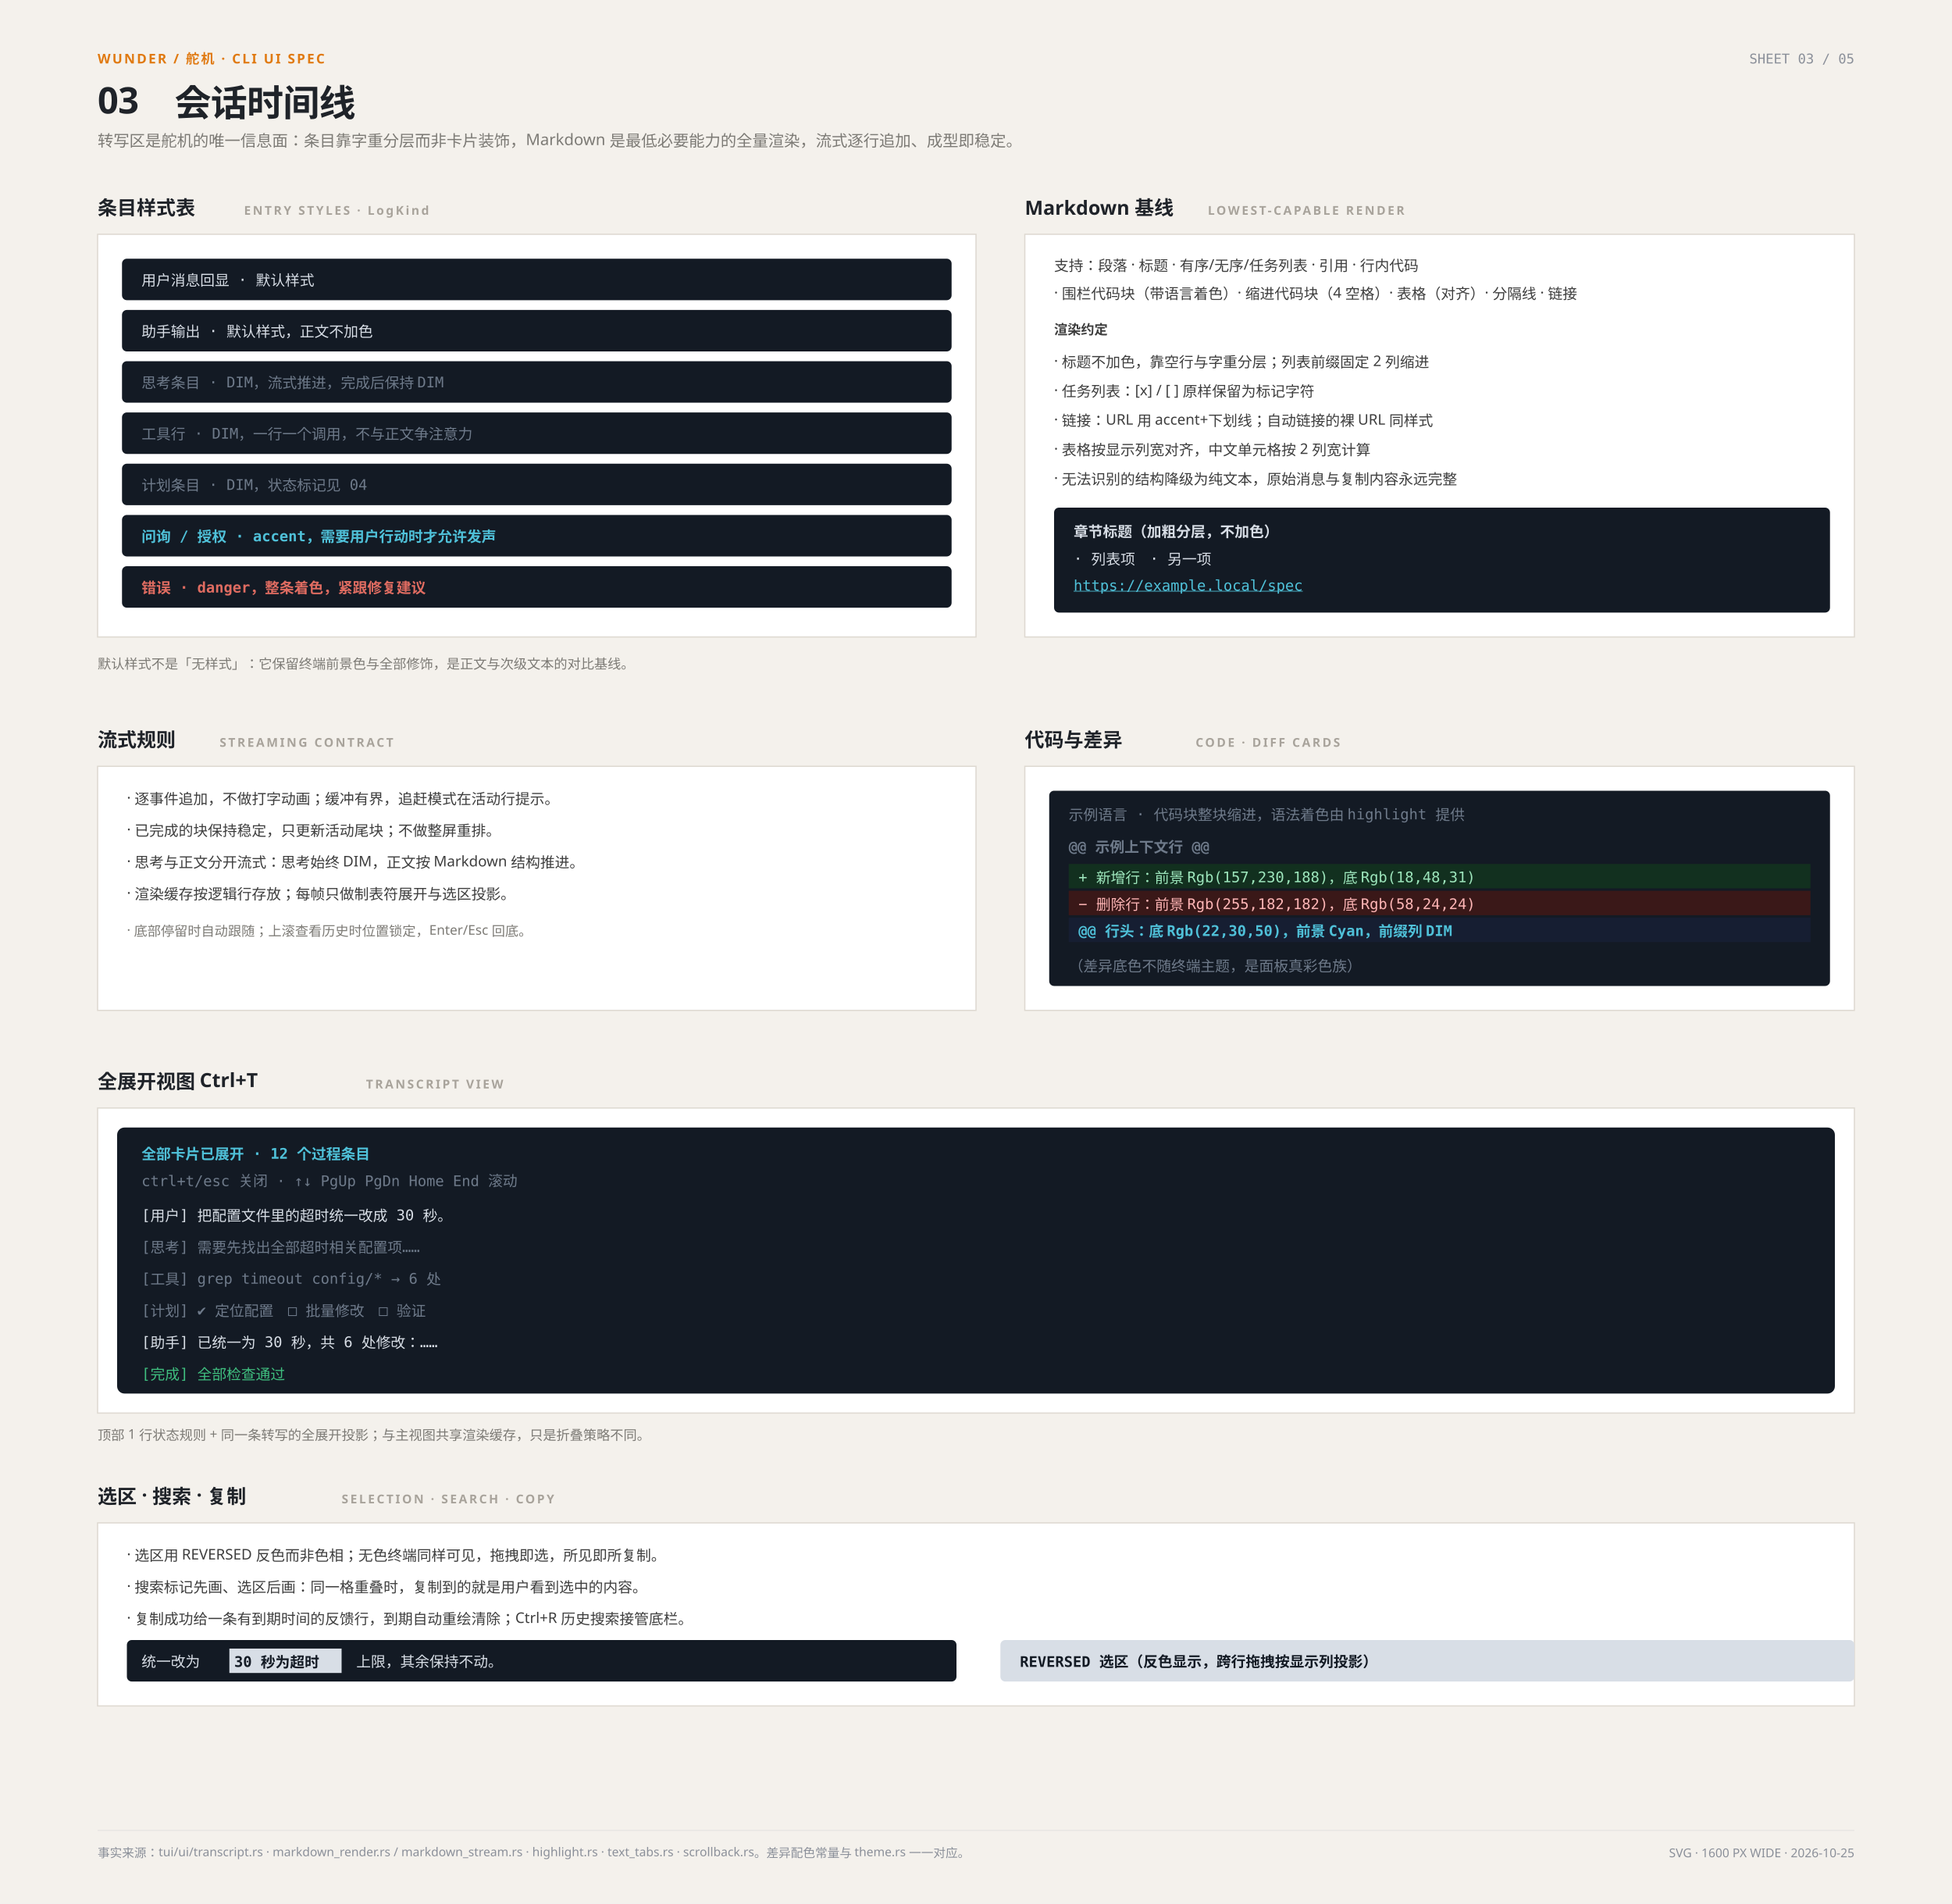
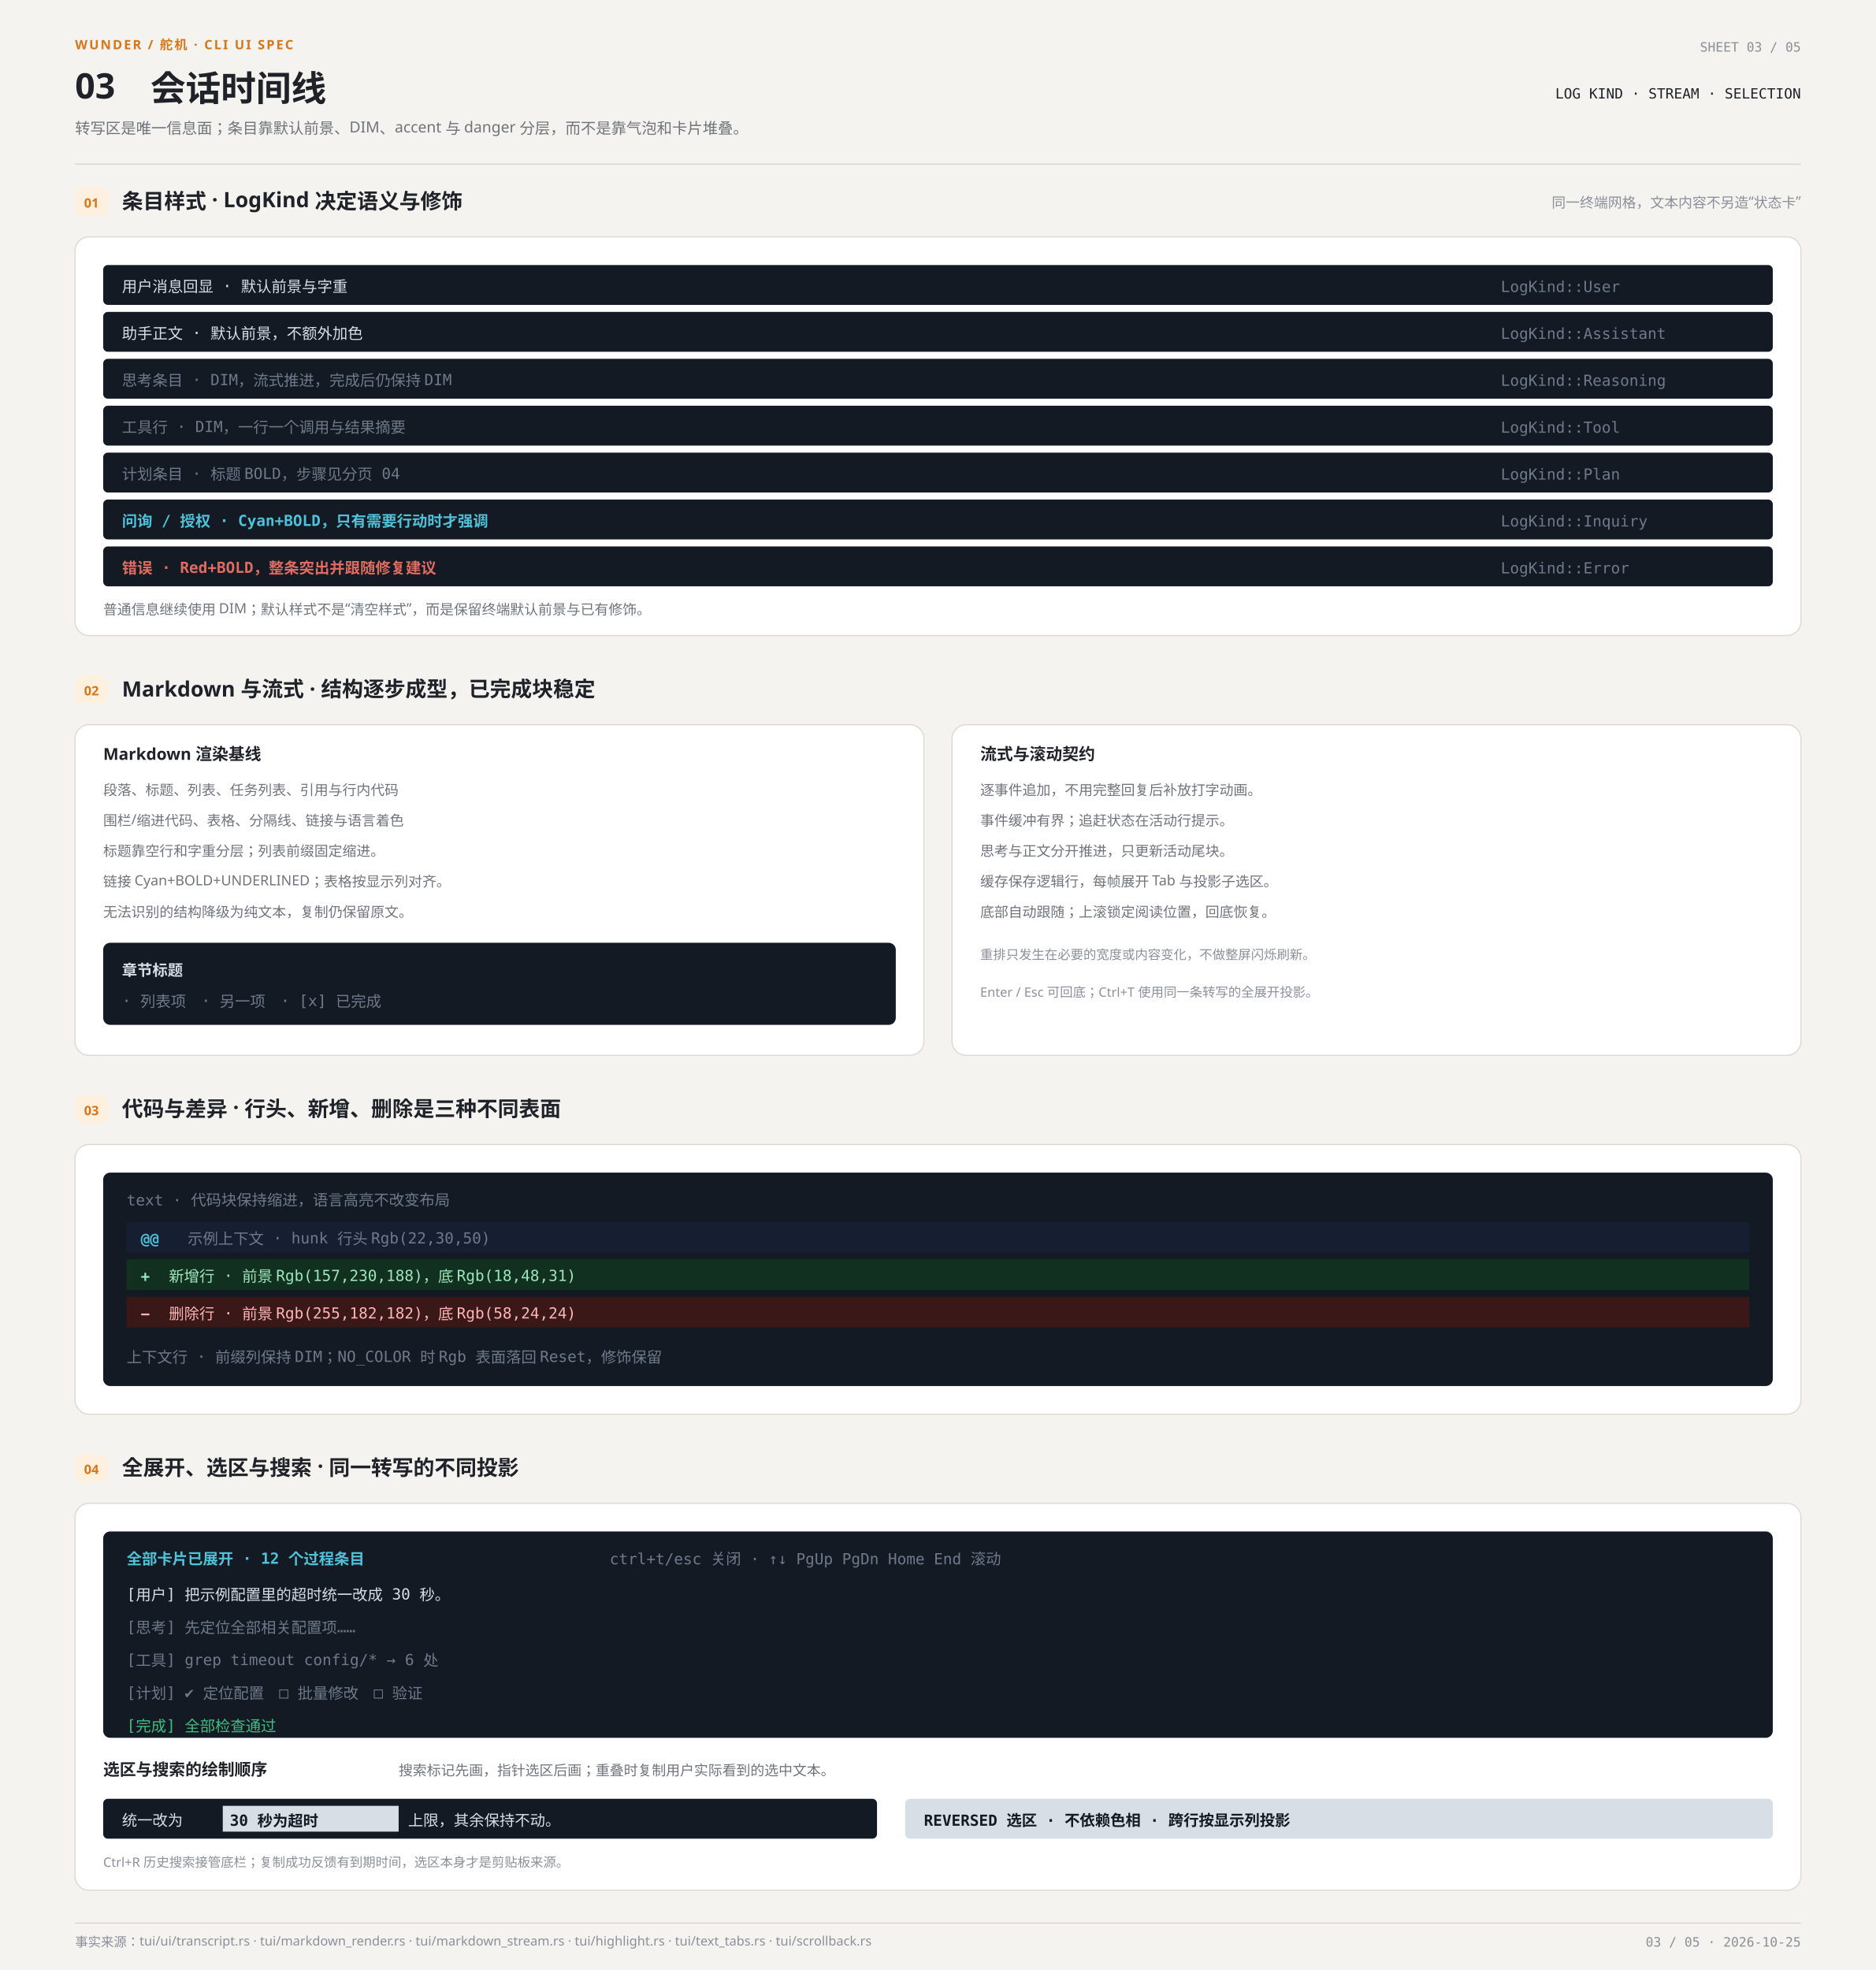
- <svg xmlns="http://www.w3.org/2000/svg" width="1600" height="1560" viewBox="0 0 1600 1560" role="img" aria-label="舵机 终端 UI 会话时间线">
-   <style>
-     svg{font-family:'Microsoft YaHei UI','Microsoft YaHei','PingFang SC','Noto Sans SC',sans-serif;fill:#1F2329}
-     .mono{font-family:Consolas,'SFMono-Regular','Cascadia Mono',monospace}
-     .h1{font-size:30px;font-weight:700;letter-spacing:-.4px}
-     .sub{font-size:13px;fill:#7C7A75}
-     .kicker{font-size:11px;font-weight:600;letter-spacing:1.4px;fill:#E07A12}
-     .sect{font-size:16px;font-weight:700}
-     .sect-en{font-size:10px;font-weight:600;letter-spacing:1.6px;fill:#A8A39B}
-     .tok{font-size:11px;fill:#3D3D3D}
-     .note{font-size:11px;fill:#7C7A75}
-     .tiny{font-size:10px;fill:#8A8F99}
-     .line{stroke:#E8E6E3;stroke-width:1}
-     .card{fill:#FFFFFF;stroke:#DED9D1;stroke-width:1}
-     .accent{fill:#F58A24}
-     .term{fill:#131A24}
-     .t-fg{fill:#D8DEE6}
-     .t-dim{fill:#6E7A8A}
-     .t-cy{fill:#4FC1D9}
-     .t-gr{fill:#3FBF7F}
-     .t-rd{fill:#E06C61}
-     .sel{fill:#24405A}
-   </style>
-   <rect width="1600" height="1560" fill="#F4F1EC" />
+ <svg xmlns="http://www.w3.org/2000/svg" width="1600" height="1680" viewBox="0 0 1600 1680" role="img" aria-label="舵机 终端 UI 会话时间线规范">
+   <style>svg{font-family:'Microsoft YaHei UI','Microsoft YaHei','PingFang SC','Noto Sans SC',sans-serif;fill:#1F2329}.mono{font-family:Consolas,monospace}.h1{font-size:30px;font-weight:700}.sub{font-size:13px;fill:#6F747B}.kicker{font-size:11px;font-weight:700;letter-spacing:1.4px;fill:#D87616}.sect{font-size:18px;font-weight:700}.sect-note{font-size:12px;fill:#8A8F99}.card{fill:#FFF;stroke:#DED9D1}.card-t{font-size:14px;font-weight:700}.note{font-size:12px;fill:#6F747B}.tiny{font-size:11px;fill:#8A8F99}.chip{font-size:11px;font-weight:700;fill:#D87616}.ui14{font-size:14px}.ui13{font-size:13px}.ui12{font-size:12px}.tok{font-size:12px;fill:#3D3D3D}.term{fill:#131A24}.t-fg{fill:#D8DEE6}.t-dim{fill:#6E7A8A}.t-cy{fill:#4FC1D9}.t-gr{fill:#3FBF7F}.t-rd{fill:#E06C61}</style>
+   <rect width="1600" height="1680" fill="#F5F3EF" />
  <g id="header">
-     <text x="80" y="52" class="kicker">WUNDER / 舵机 · CLI UI SPEC</text>
-     <text x="80" y="93" class="h1">03　会话时间线</text>
-     <text x="80" y="120" class="sub">转写区是舵机的唯一信息面：条目靠字重分层而非卡片装饰，Markdown 是最低必要能力的全量渲染，流式逐行追加、成型即稳定。</text>
-     <text x="1520" y="52" text-anchor="end" class="mono" font-size="11" fill="#8A8F99">SHEET 03 / 05</text>
+     <text x="64" y="42" class="kicker">WUNDER / 舵机 · CLI UI SPEC</text>
+     <text x="64" y="84" class="h1">03　会话时间线</text>
+     <text x="64" y="114" class="sub">转写区是唯一信息面；条目靠默认前景、DIM、accent 与 danger 分层，而不是靠气泡和卡片堆叠。</text>
+     <text x="1536" y="44" text-anchor="end" class="mono tiny">SHEET 03 / 05</text>
+     <text x="1536" y="84" text-anchor="end" class="mono ui12">LOG KIND · STREAM · SELECTION</text>
+     <line x1="64" y1="140" x2="1536" y2="140" stroke="#D8D5D0" />
  </g>
-   <g id="entries">
-     <text x="80" y="176" class="sect">条目样式表</text>
-     <text x="200" y="176" class="sect-en">ENTRY STYLES · LogKind</text>
-     <rect x="80" y="192" width="720" height="330" class="card" />
-     <g class="mono" font-size="12">
-       <rect x="100" y="212" width="680" height="34" class="term" rx="4" />
-       <text x="116" y="234" class="t-fg">用户消息回显 · 默认样式</text>
-       <rect x="100" y="254" width="680" height="34" class="term" rx="4" />
-       <text x="116" y="276" class="t-fg">助手输出 · 默认样式，正文不加色</text>
-       <rect x="100" y="296" width="680" height="34" class="term" rx="4" />
-       <text x="116" y="318" class="t-dim">思考条目 · DIM，流式推进，完成后保持 DIM</text>
-       <rect x="100" y="338" width="680" height="34" class="term" rx="4" />
-       <text x="116" y="360" class="t-dim">工具行 · DIM，一行一个调用，不与正文争注意力</text>
-       <rect x="100" y="380" width="680" height="34" class="term" rx="4" />
-       <text x="116" y="402" class="t-dim">计划条目 · DIM，状态标记见 04</text>
-       <rect x="100" y="422" width="680" height="34" class="term" rx="4" />
-       <text x="116" y="444" class="t-cy" font-weight="bold">问询 / 授权 · accent，需要用户行动时才允许发声</text>
-       <rect x="100" y="464" width="680" height="34" class="term" rx="4" />
-       <text x="116" y="486" class="t-rd" font-weight="bold">错误 · danger，整条着色，紧跟修复建议</text>
+   <g id="entry-styles">
+     <rect x="64" y="160" width="28" height="24" rx="6" fill="#FDF0DE" />
+     <text x="78" y="177" text-anchor="middle" class="chip">01</text>
+     <text x="104" y="178" class="sect">条目样式 · LogKind 决定语义与修饰</text>
+     <text x="1536" y="177" text-anchor="end" class="sect-note">同一终端网格，文本内容不另造“状态卡”</text>
+     <rect x="64" y="202" width="1472" height="340" rx="12" class="card" />
+     <g class="mono" font-size="13">
+       <rect x="88" y="226" width="1424" height="34" rx="4" class="term" />
+       <text x="104" y="249" class="t-fg">用户消息回显 · 默认前景与字重</text>
+       <text x="1280" y="249" class="t-dim">LogKind::User</text>
+       <rect x="88" y="266" width="1424" height="34" rx="4" class="term" />
+       <text x="104" y="289" class="t-fg">助手正文 · 默认前景，不额外加色</text>
+       <text x="1280" y="289" class="t-dim">LogKind::Assistant</text>
+       <rect x="88" y="306" width="1424" height="34" rx="4" class="term" />
+       <text x="104" y="329" class="t-dim">思考条目 · DIM，流式推进，完成后仍保持 DIM</text>
+       <text x="1280" y="329" class="t-dim">LogKind::Reasoning</text>
+       <rect x="88" y="346" width="1424" height="34" rx="4" class="term" />
+       <text x="104" y="369" class="t-dim">工具行 · DIM，一行一个调用与结果摘要</text>
+       <text x="1280" y="369" class="t-dim">LogKind::Tool</text>
+       <rect x="88" y="386" width="1424" height="34" rx="4" class="term" />
+       <text x="104" y="409" class="t-dim">计划条目 · 标题 BOLD，步骤见分页 04</text>
+       <text x="1280" y="409" class="t-dim">LogKind::Plan</text>
+       <rect x="88" y="426" width="1424" height="34" rx="4" class="term" />
+       <text x="104" y="449" class="t-cy" font-weight="bold">问询 / 授权 · Cyan+BOLD，只有需要行动时才强调</text>
+       <text x="1280" y="449" class="t-dim">LogKind::Inquiry</text>
+       <rect x="88" y="466" width="1424" height="34" rx="4" class="term" />
+       <text x="104" y="489" class="t-rd" font-weight="bold">错误 · Red+BOLD，整条突出并跟随修复建议</text>
+       <text x="1280" y="489" class="t-dim">LogKind::Error</text>
    </g>
-     <text x="80" y="548" class="note">默认样式不是「无样式」：它保留终端前景色与全部修饰，是正文与次级文本的对比基线。</text>
+     <text x="88" y="524" class="note">普通信息继续使用 DIM；默认样式不是“清空样式”，而是保留终端默认前景与已有修饰。</text>
  </g>
-   <g id="markdown">
-     <text x="840" y="176" class="sect">Markdown 基线</text>
-     <text x="990" y="176" class="sect-en">LOWEST-CAPABLE RENDER</text>
-     <rect x="840" y="192" width="680" height="330" class="card" />
-     <g font-size="12" fill="#3D3D3D">
-       <text x="864" y="222">支持：段落 · 标题 · 有序/无序/任务列表 · 引用 · 行内代码</text>
-       <text x="864" y="244">· 围栏代码块（带语言着色）· 缩进代码块（4 空格）· 表格（对齐）· 分隔线 · 链接</text>
-       <text x="864" y="274" class="tok" font-weight="bold">渲染约定</text>
-       <text x="864" y="300">· 标题不加色，靠空行与字重分层；列表前缀固定 2 列缩进</text>
-       <text x="864" y="324">· 任务列表：[x] / [ ] 原样保留为标记字符</text>
-       <text x="864" y="348">· 链接：URL 用 accent+下划线；自动链接的裸 URL 同样式</text>
-       <text x="864" y="372">· 表格按显示列宽对齐，中文单元格按 2 列宽计算</text>
-       <text x="864" y="396">· 无法识别的结构降级为纯文本，原始消息与复制内容永远完整</text>
-     </g>
-     <g class="mono" font-size="12">
-       <rect x="864" y="416" width="636" height="86" class="term" rx="4" />
-       <text x="880" y="440" class="t-fg" font-weight="bold">章节标题（加粗分层，不加色）</text>
-       <text x="880" y="462" class="t-fg">· 列表项　· 另一项</text>
-       <text x="880" y="484" class="t-cy" text-decoration="underline">https://example.local/spec</text>
-     </g>
+   <g id="markdown-stream">
+     <rect x="64" y="576" width="28" height="24" rx="6" fill="#FDF0DE" />
+     <text x="78" y="593" text-anchor="middle" class="chip">02</text>
+     <text x="104" y="594" class="sect">Markdown 与流式 · 结构逐步成型，已完成块稳定</text>
+     <rect x="64" y="618" width="724" height="282" rx="12" class="card" />
+     <text x="88" y="648" class="card-t">Markdown 渲染基线</text>
+     <text x="88" y="678" class="note">段落、标题、列表、任务列表、引用与行内代码</text>
+     <text x="88" y="704" class="note">围栏/缩进代码、表格、分隔线、链接与语言着色</text>
+     <text x="88" y="730" class="note">标题靠空行和字重分层；列表前缀固定缩进。</text>
+     <text x="88" y="756" class="note">链接 Cyan+BOLD+UNDERLINED；表格按显示列对齐。</text>
+     <text x="88" y="782" class="note">无法识别的结构降级为纯文本，复制仍保留原文。</text>
+     <rect x="88" y="804" width="676" height="70" rx="6" class="term" />
+     <text x="104" y="832" class="mono ui13 t-fg" font-weight="bold">章节标题</text>
+     <text x="104" y="858" class="mono ui13 t-dim">· 列表项　· 另一项　· [x] 已完成</text>
+     <rect x="812" y="618" width="724" height="282" rx="12" class="card" />
+     <text x="836" y="648" class="card-t">流式与滚动契约</text>
+     <text x="836" y="678" class="note">逐事件追加，不用完整回复后补放打字动画。</text>
+     <text x="836" y="704" class="note">事件缓冲有界；追赶状态在活动行提示。</text>
+     <text x="836" y="730" class="note">思考与正文分开推进，只更新活动尾块。</text>
+     <text x="836" y="756" class="note">缓存保存逻辑行，每帧展开 Tab 与投影子选区。</text>
+     <text x="836" y="782" class="note">底部自动跟随；上滚锁定阅读位置，回底恢复。</text>
+     <text x="836" y="818" class="tiny">重排只发生在必要的宽度或内容变化，不做整屏闪烁刷新。</text>
+     <text x="836" y="850" class="tiny">Enter / Esc 可回底；Ctrl+T 使用同一条转写的全展开投影。</text>
  </g>
-   <g id="stream">
-     <text x="80" y="612" class="sect">流式规则</text>
-     <text x="180" y="612" class="sect-en">STREAMING CONTRACT</text>
-     <rect x="80" y="628" width="720" height="200" class="card" />
-     <g font-size="12" fill="#3D3D3D">
-       <text x="104" y="658">· 逐事件追加，不做打字动画；缓冲有界，追赶模式在活动行提示。</text>
-       <text x="104" y="684">· 已完成的块保持稳定，只更新活动尾块；不做整屏重排。</text>
-       <text x="104" y="710">· 思考与正文分开流式：思考始终 DIM，正文按 Markdown 结构推进。</text>
-       <text x="104" y="736">· 渲染缓存按逻辑行存放；每帧只做制表符展开与选区投影。</text>
-       <text x="104" y="766" class="note">· 底部停留时自动跟随；上滚查看历史时位置锁定，Enter/Esc 回底。</text>
-     </g>
+   <g id="code-diff">
+     <rect x="64" y="934" width="28" height="24" rx="6" fill="#FDF0DE" />
+     <text x="78" y="951" text-anchor="middle" class="chip">03</text>
+     <text x="104" y="952" class="sect">代码与差异 · 行头、新增、删除是三种不同表面</text>
+     <rect x="64" y="976" width="1472" height="230" rx="12" class="card" />
+     <rect x="88" y="1000" width="1424" height="182" rx="6" class="term" />
+     <text x="108" y="1028" class="mono ui13 t-dim">text · 代码块保持缩进，语言高亮不改变布局</text>
+     <rect x="108" y="1042" width="1384" height="26" fill="#161E32" />
+     <text x="120" y="1061" class="mono ui13 t-cy" font-weight="bold">@@</text>
+     <text x="160" y="1061" class="mono ui13 t-dim">示例上下文 · hunk 行头 Rgb(22,30,50)</text>
+     <rect x="108" y="1074" width="1384" height="26" fill="#12301F" />
+     <text x="120" y="1093" class="mono ui13" fill="#9DE6BC" font-weight="bold">+</text>
+     <text x="144" y="1093" class="mono ui13" fill="#9DE6BC">新增行 · 前景 Rgb(157,230,188)，底 Rgb(18,48,31)</text>
+     <rect x="108" y="1106" width="1384" height="26" fill="#3A1818" />
+     <text x="120" y="1125" class="mono ui13" fill="#FFB6B6" font-weight="bold">−</text>
+     <text x="144" y="1125" class="mono ui13" fill="#FFB6B6">删除行 · 前景 Rgb(255,182,182)，底 Rgb(58,24,24)</text>
+     <text x="108" y="1162" class="mono ui13 t-dim">　上下文行 · 前缀列保持 DIM；NO_COLOR 时 Rgb 表面落回 Reset，修饰保留</text>
  </g>
-   <g id="diff">
-     <text x="840" y="612" class="sect">代码与差异</text>
-     <text x="980" y="612" class="sect-en">CODE · DIFF CARDS</text>
-     <rect x="840" y="628" width="680" height="200" class="card" />
-     <g class="mono" font-size="12">
-       <rect x="860" y="648" width="640" height="160" class="term" rx="4" />
-       <text x="876" y="672" class="t-dim">示例语言 · 代码块整块缩进，语法着色由 highlight 提供</text>
-       <text x="876" y="698" class="t-dim" font-weight="bold">@@ 示例上下文行 @@</text>
-       <rect x="876" y="708" width="608" height="20" fill="#12301F" />
-       <text x="884" y="723" fill="#9DE6BC">+ 新增行：前景 Rgb(157,230,188)，底 Rgb(18,48,31)</text>
-       <rect x="876" y="730" width="608" height="20" fill="#3A1818" />
-       <text x="884" y="745" fill="#FFB6B6">− 删除行：前景 Rgb(255,182,182)，底 Rgb(58,24,24)</text>
-       <rect x="876" y="752" width="608" height="20" fill="#161E32" />
-       <text x="884" y="767" class="t-cy" font-weight="bold">@@ 行头：底 Rgb(22,30,50)，前景 Cyan，前缀列 DIM</text>
-       <text x="876" y="796" class="t-dim">（差异底色不随终端主题，是面板真彩色族）</text>
-     </g>
+   <g id="expanded-selection">
+     <rect x="64" y="1240" width="28" height="24" rx="6" fill="#FDF0DE" />
+     <text x="78" y="1257" text-anchor="middle" class="chip">04</text>
+     <text x="104" y="1258" class="sect">全展开、选区与搜索 · 同一转写的不同投影</text>
+     <rect x="64" y="1282" width="1472" height="330" rx="12" class="card" />
+     <rect x="88" y="1306" width="1424" height="176" rx="6" class="term" />
+     <text x="108" y="1334" class="mono ui13 t-cy" font-weight="bold">全部卡片已展开 · 12 个过程条目</text>
+     <text x="520" y="1334" class="mono ui13 t-dim">ctrl+t/esc 关闭 · ↑↓ PgUp PgDn Home End 滚动</text>
+     <text x="108" y="1364" class="mono ui13 t-fg">[用户] 把示例配置里的超时统一改成 30 秒。</text>
+     <text x="108" y="1392" class="mono ui13 t-dim">[思考] 先定位全部相关配置项……</text>
+     <text x="108" y="1420" class="mono ui13 t-dim">[工具] grep timeout config/* → 6 处</text>
+     <text x="108" y="1448" class="mono ui13 t-dim">[计划] ✔ 定位配置　□ 批量修改　□ 验证</text>
+     <text x="108" y="1476" class="mono ui13 t-gr">[完成] 全部检查通过</text>
+     <text x="88" y="1514" class="card-t">选区与搜索的绘制顺序</text>
+     <text x="340" y="1514" class="note">搜索标记先画，指针选区后画；重叠时复制用户实际看到的选中文本。</text>
+     <rect x="88" y="1534" width="660" height="34" rx="4" class="term" />
+     <text x="104" y="1557" class="mono ui13 t-fg">统一改为</text>
+     <rect x="190" y="1540" width="150" height="22" fill="#D8DEE6" />
+     <text x="196" y="1557" class="mono ui13" fill="#131A24" font-weight="bold">30 秒为超时</text>
+     <text x="348" y="1557" class="mono ui13 t-fg">上限，其余保持不动。</text>
+     <rect x="772" y="1534" width="740" height="34" rx="4" fill="#D8DEE6" />
+     <text x="788" y="1557" class="mono ui13" fill="#131A24" font-weight="bold">REVERSED 选区 · 不依赖色相 · 跨行按显示列投影</text>
+     <text x="88" y="1592" class="tiny">Ctrl+R 历史搜索接管底栏；复制成功反馈有到期时间，选区本身才是剪贴板来源。</text>
  </g>
-   <g id="ctrlt">
-     <text x="80" y="892" class="sect">全展开视图 Ctrl+T</text>
-     <text x="300" y="892" class="sect-en">TRANSCRIPT VIEW</text>
-     <rect x="80" y="908" width="1440" height="250" class="card" />
-     <rect x="96" y="924" width="1408" height="218" class="term" rx="6" />
-     <g class="mono" font-size="12">
-       <text x="116" y="950" class="t-cy" font-weight="bold">全部卡片已展开 · 12 个过程条目</text>
-       <text x="116" y="972" class="t-dim">ctrl+t/esc 关闭 · ↑↓ PgUp PgDn Home End 滚动</text>
-       <text x="116" y="1000" class="t-fg">[用户] 把配置文件里的超时统一改成 30 秒。</text>
-       <text x="116" y="1026" class="t-dim">[思考] 需要先找出全部超时相关配置项……</text>
-       <text x="116" y="1052" class="t-dim">[工具] grep timeout config/* → 6 处</text>
-       <text x="116" y="1078" class="t-dim">[计划] ✔ 定位配置　□ 批量修改　□ 验证</text>
-       <text x="116" y="1104" class="t-fg">[助手] 已统一为 30 秒，共 6 处修改：……</text>
-       <text x="116" y="1130" class="t-gr">[完成] 全部检查通过</text>
-     </g>
-     <text x="80" y="1180" class="note">顶部 1 行状态规则 + 同一条转写的全展开投影；与主视图共享渲染缓存，只是折叠策略不同。</text>
-   </g>
-   <g id="selection">
-     <text x="80" y="1232" class="sect">选区 · 搜索 · 复制</text>
-     <text x="280" y="1232" class="sect-en">SELECTION · SEARCH · COPY</text>
-     <rect x="80" y="1248" width="1440" height="150" class="card" />
-     <g font-size="12" fill="#3D3D3D">
-       <text x="104" y="1278">· 选区用 REVERSED 反色而非色相；无色终端同样可见，拖拽即选，所见即所复制。</text>
-       <text x="104" y="1304">· 搜索标记先画、选区后画：同一格重叠时，复制到的就是用户看到选中的内容。</text>
-       <text x="104" y="1330">· 复制成功给一条有到期时间的反馈行，到期自动重绘清除；Ctrl+R 历史搜索接管底栏。</text>
-     </g>
-     <g class="mono" font-size="12">
-       <rect x="104" y="1344" width="680" height="34" class="term" rx="4" />
-       <text x="116" y="1366" class="t-fg">统一改为</text>
-       <rect x="188" y="1351" width="92" height="20" fill="#D8DEE6" />
-       <text x="192" y="1366" fill="#131A24" font-weight="bold">30 秒为超时</text>
-       <text x="292" y="1366" class="t-fg">上限，其余保持不动。</text>
-       <rect x="820" y="1344" width="700" height="34" fill="#D8DEE6" rx="4" />
-       <text x="836" y="1366" fill="#131A24" font-weight="bold">REVERSED 选区（反色显示，跨行拖拽按显示列投影）</text>
-     </g>
-   </g>
-   <g id="footer-note">
-     <line x1="80" y1="1500" x2="1520" y2="1500" class="line" />
-     <text x="80" y="1522" class="tiny">事实来源：tui/ui/transcript.rs · markdown_render.rs / markdown_stream.rs · highlight.rs · text_tabs.rs · scrollback.rs。差异配色常量与 theme.rs 一一对应。</text>
-     <text x="1520" y="1522" text-anchor="end" class="tiny">SVG · 1600 PX WIDE · 2026-10-25</text>
+   <g id="footer">
+     <line x1="64" y1="1640" x2="1536" y2="1640" stroke="#D8D5D0" />
+     <text x="64" y="1660" class="tiny">事实来源：tui/ui/transcript.rs · tui/markdown_render.rs · tui/markdown_stream.rs · tui/highlight.rs · tui/text_tabs.rs · tui/scrollback.rs</text>
+     <text x="1536" y="1660" text-anchor="end" class="mono tiny">03 / 05 · 2026-10-25</text>
  </g>
</svg>
